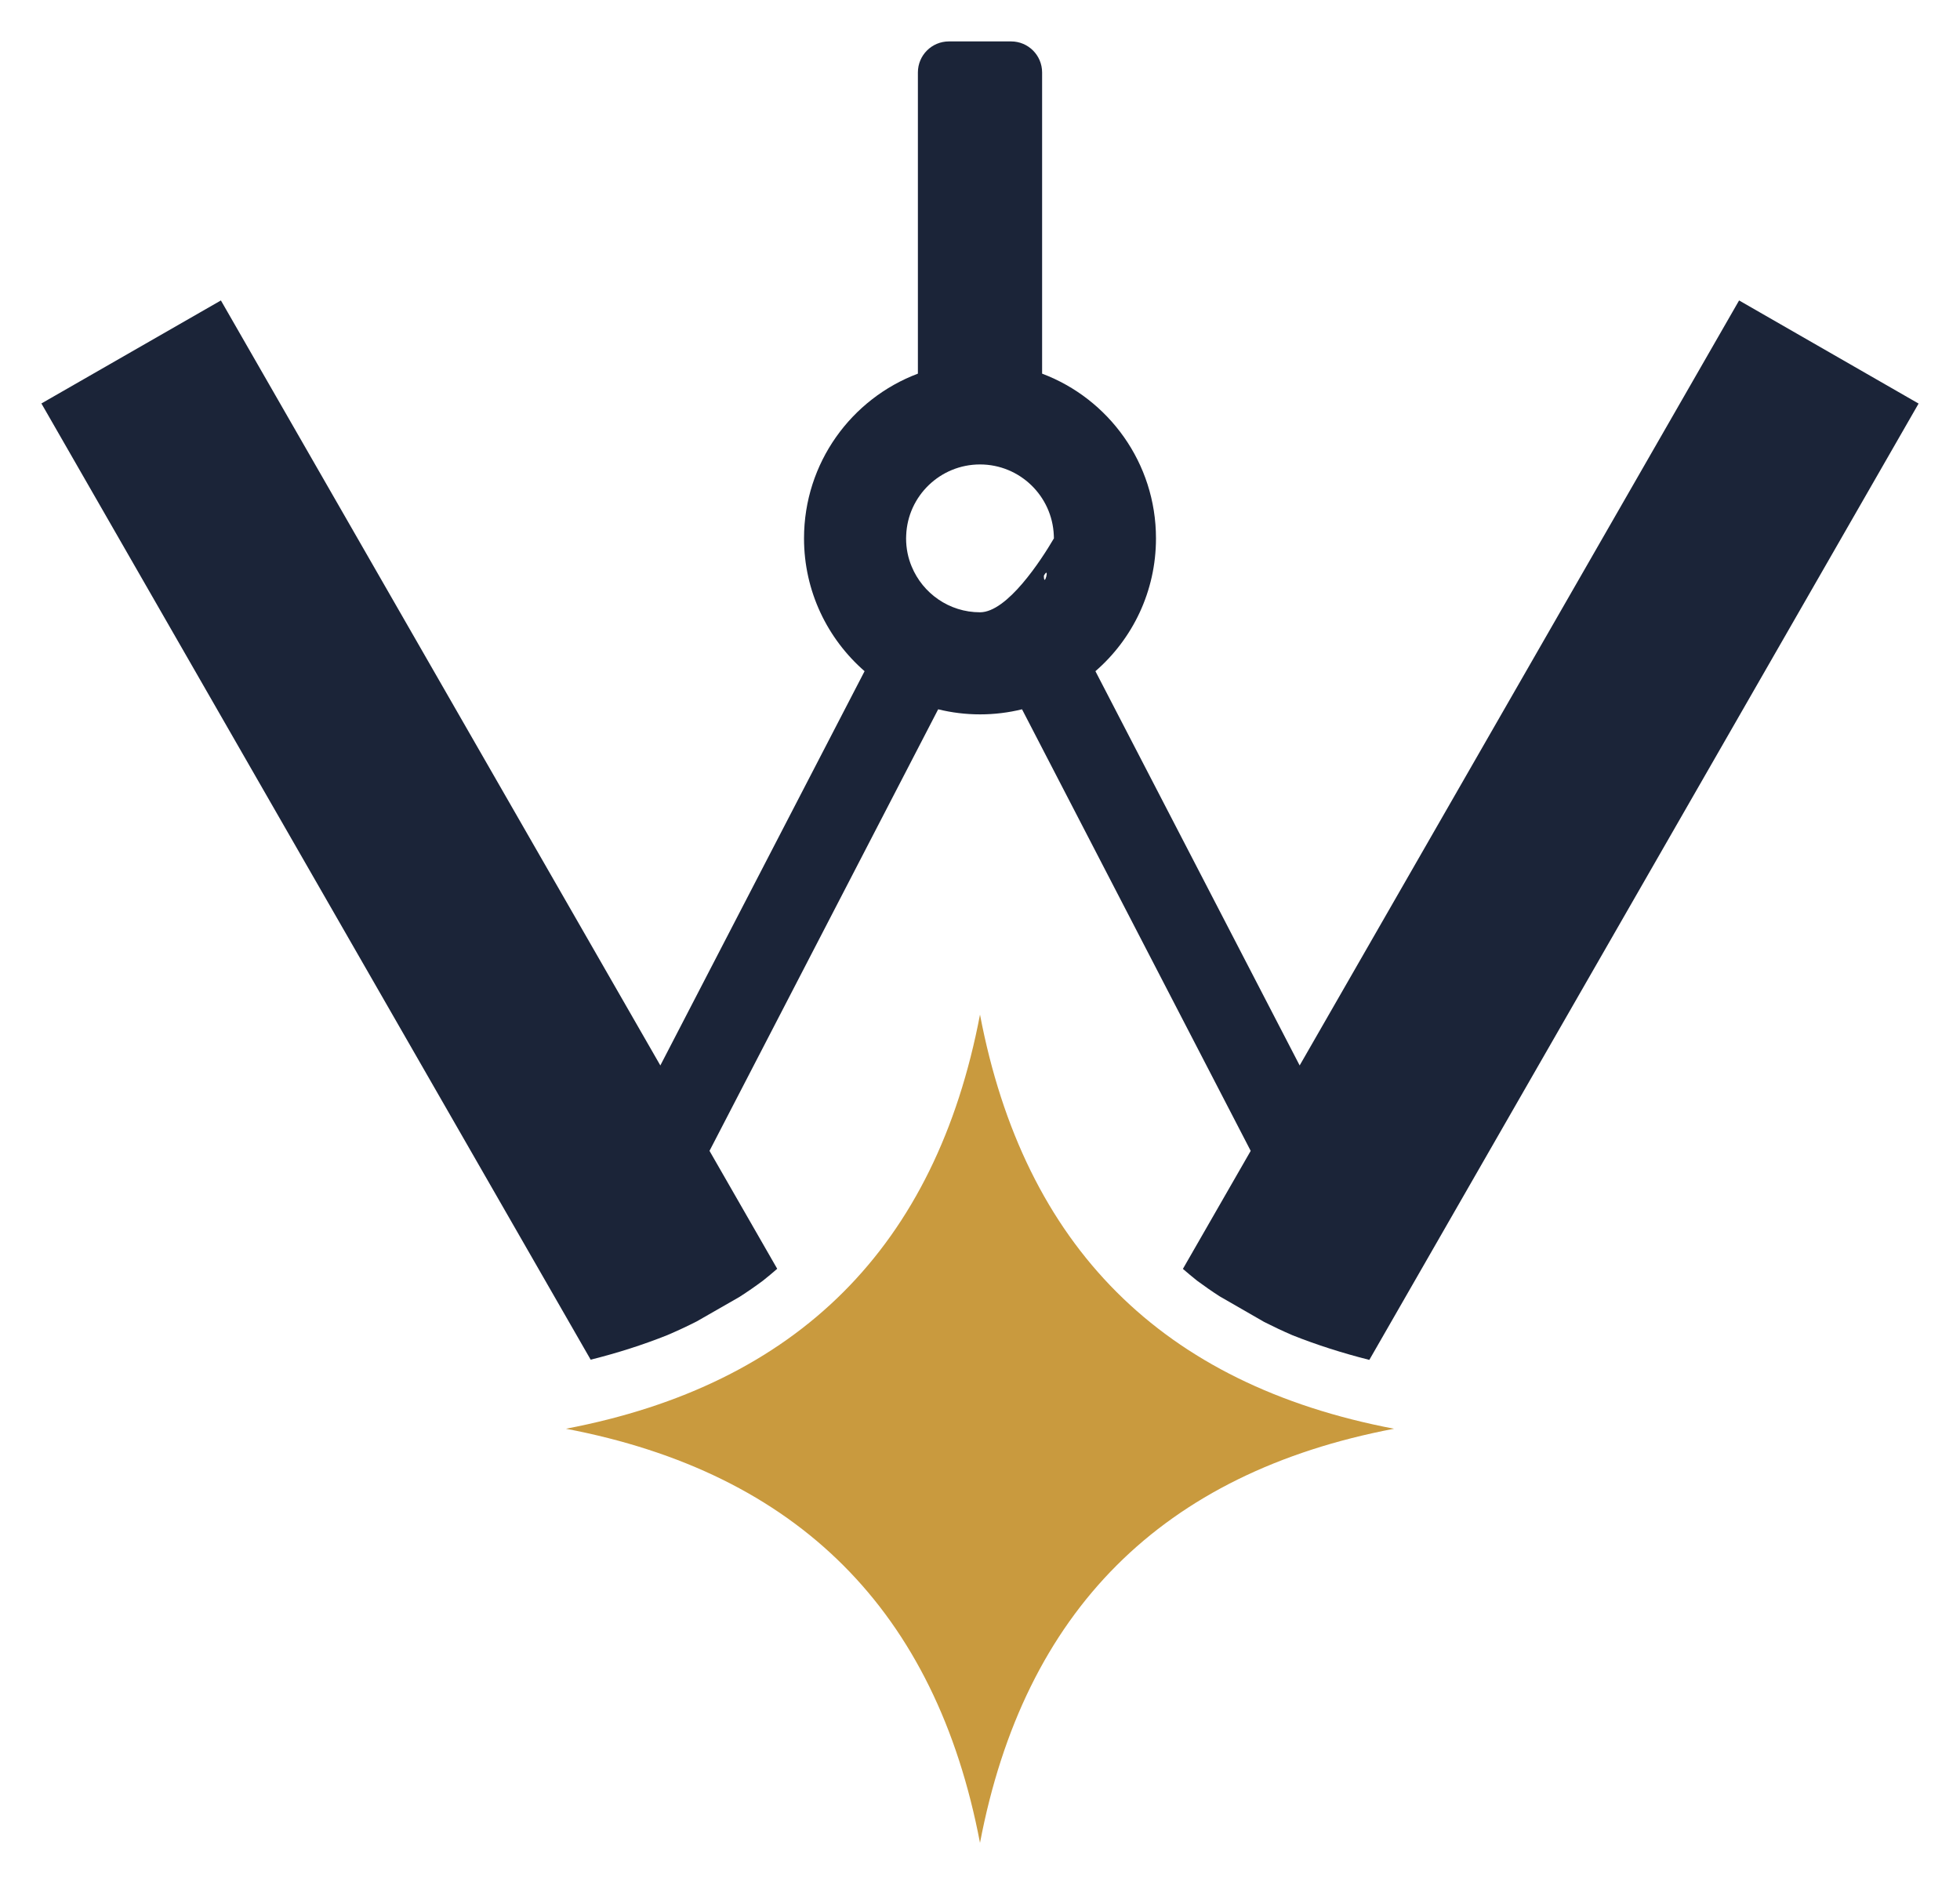
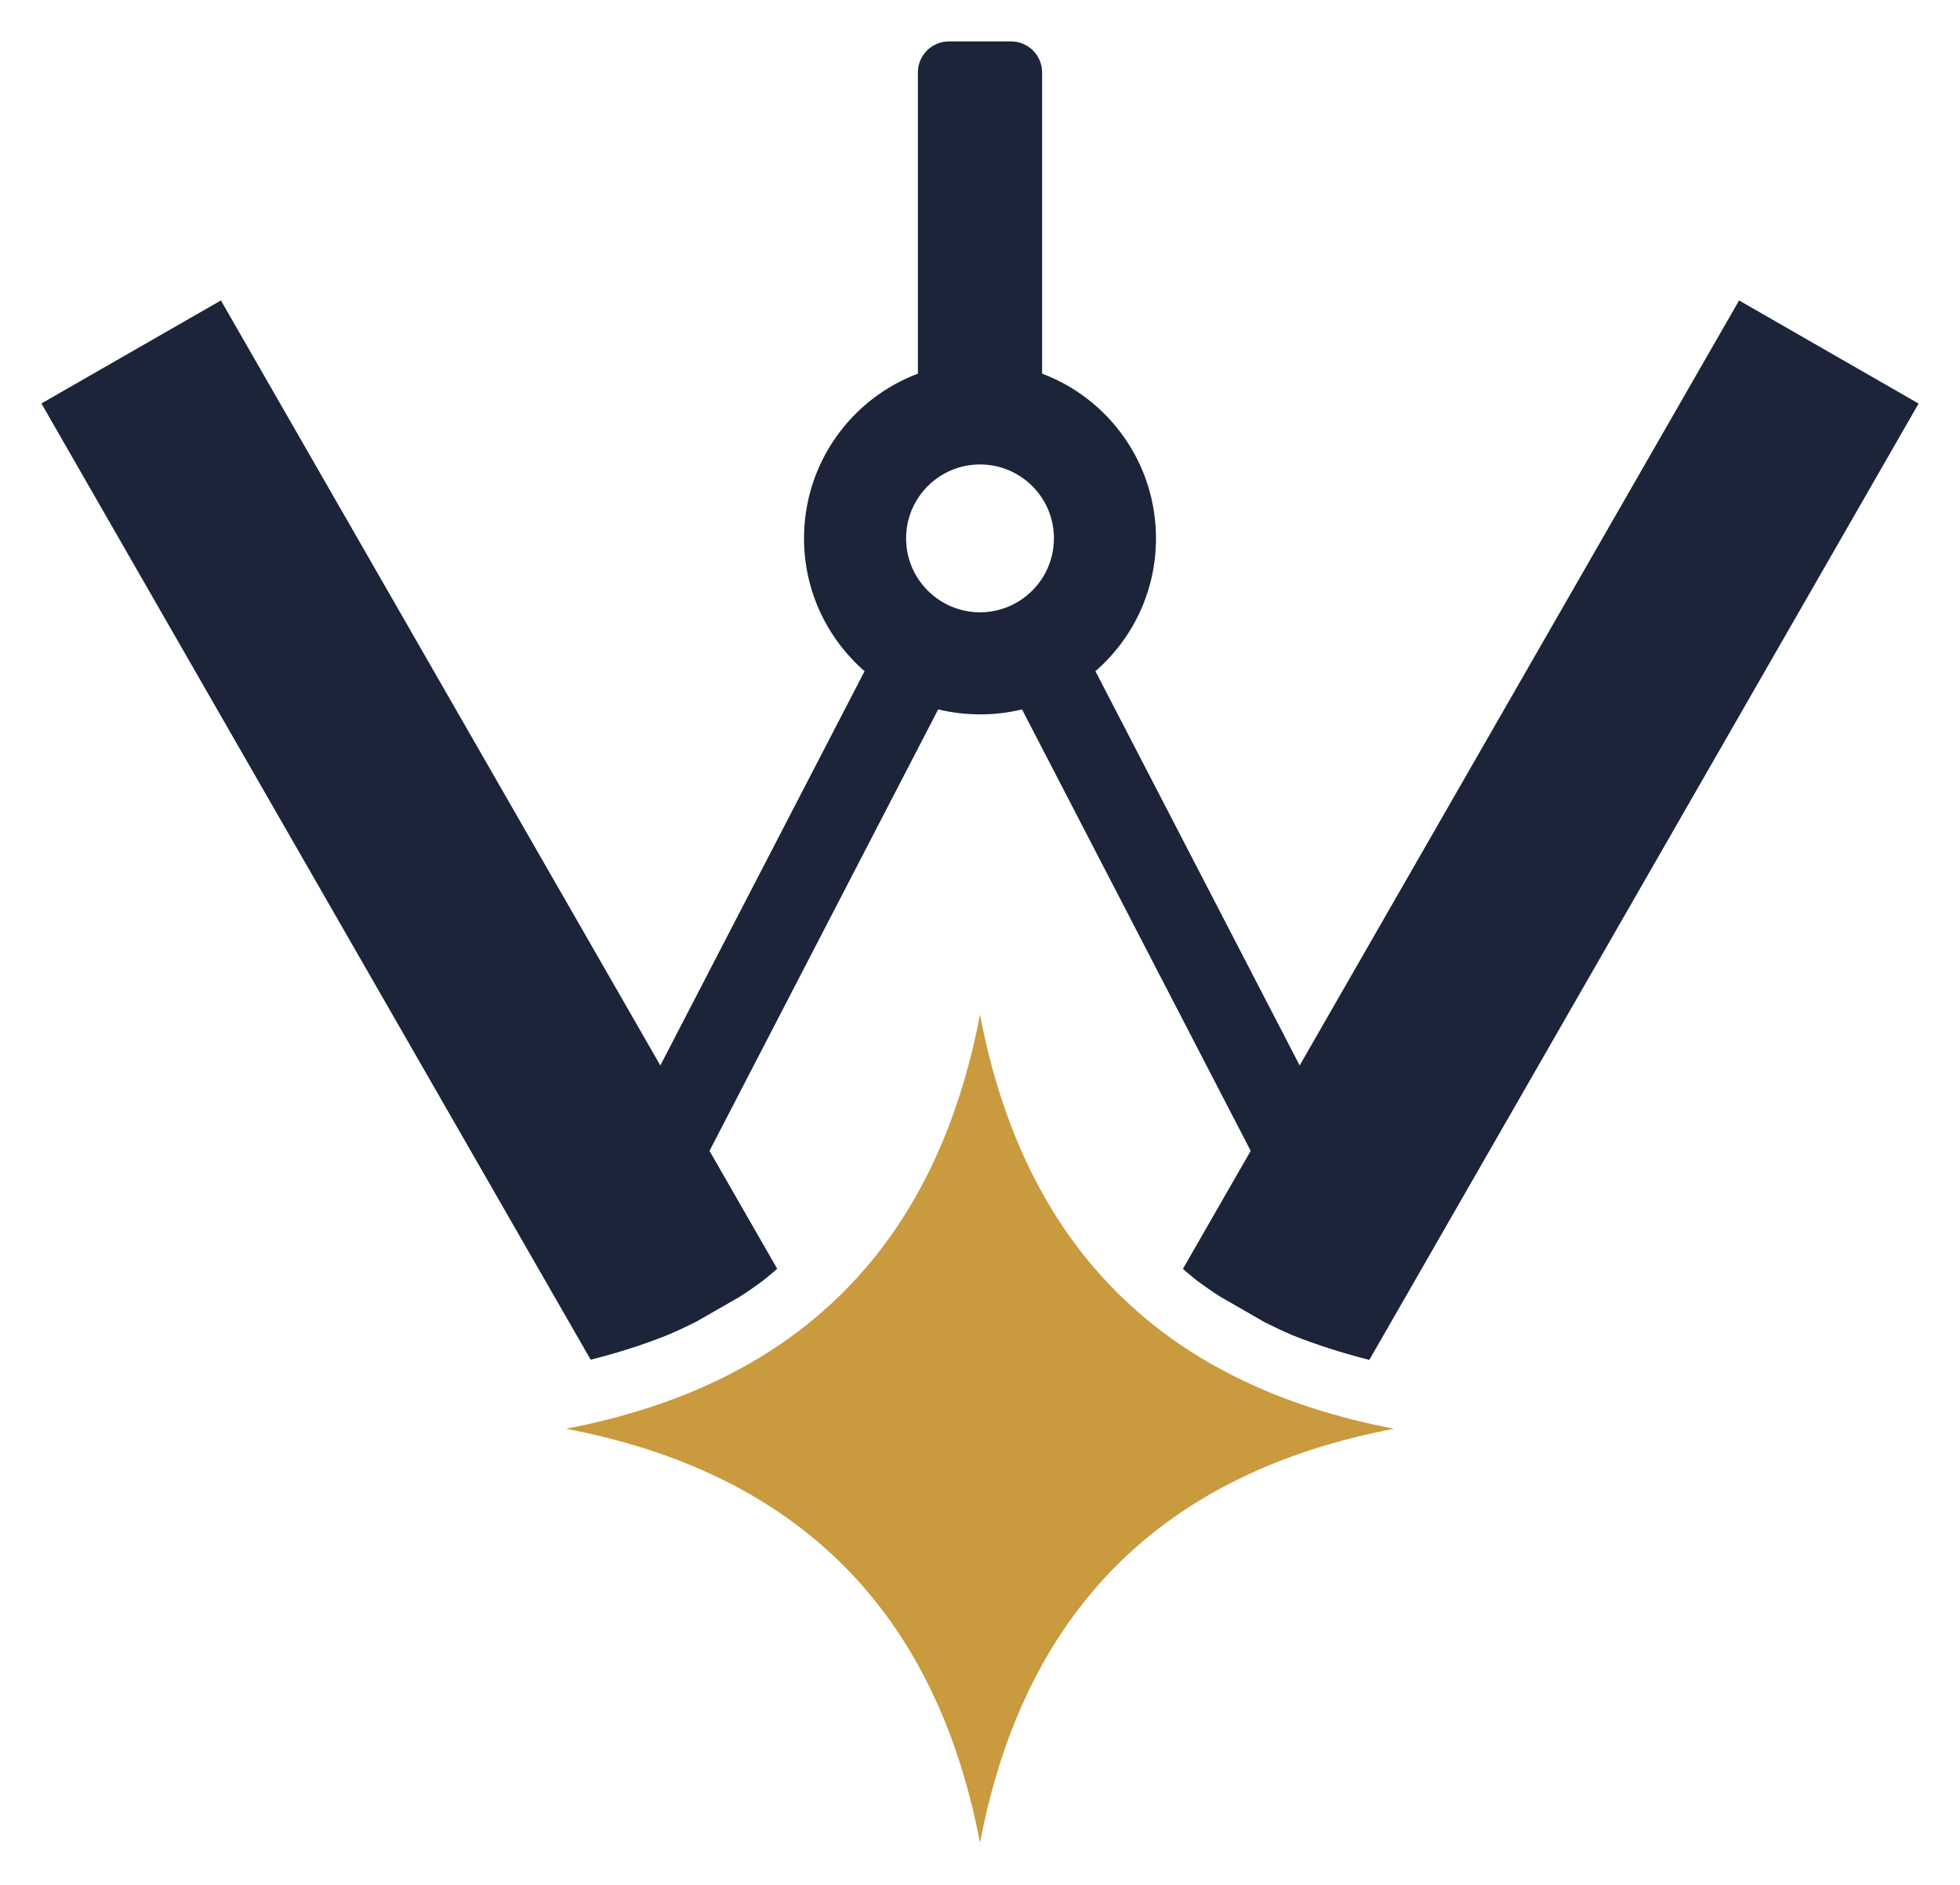
<svg xmlns="http://www.w3.org/2000/svg" viewBox="0 0 189.34 182" role="img" aria-label="Logowright 2 · bigger star, 40">
  <g transform="translate(-33.33 -22)">
-     <path d="M54.67,51.02l42.45,73.89l19.73,-38.08c-3.58,-3.12 -5.85,-7.71 -5.85,-12.83c0,-7.28 4.57,-13.49 11,-15.91v-29.09c0,-1.66 1.34,-3 3,-3h6c1.66,0 3,1.34 3,3v29.09c6.43,2.42 11,8.63 11,15.91c0,5.12 -2.26,9.72 -5.85,12.83l19.73,38.08l42.45,-73.89l17.34,9.96l-53.06,92.37c-2.61,-0.66 -5.08,-1.45 -7.42,-2.38c-0.93,-0.4 -1.84,-0.83 -2.73,-1.28l-4.31,-2.48c-0.75,-0.48 -1.47,-0.99 -2.18,-1.51c-0.46,-0.37 -0.92,-0.75 -1.37,-1.14l6.55,-11.4l-22.09,-42.65c-1.3,0.32 -2.66,0.49 -4.05,0.49c-1.4,0 -2.75,-0.17 -4.05,-0.49l-22.09,42.65l6.54,11.39c-0.45,0.39 -0.91,0.78 -1.38,1.15c-0.74,0.55 -1.49,1.07 -2.27,1.57l-4.12,2.36c-0.92,0.47 -1.87,0.91 -2.85,1.33c-2.33,0.93 -4.8,1.72 -7.4,2.37l-53.06,-92.36zM120.86,74c0,0.97 0.19,1.89 0.54,2.72c1.07,2.59 3.62,4.42 6.6,4.42c2.63,0 5.9,-5.02 7.14,-7.14c0,-0.1 0,-0.2 -0.01,-0.3c-0.16,-3.8 -3.29,-6.84 -7.13,-6.84c-3.84,0 -6.98,3.04 -7.13,6.84c0,0.1 -0.01,0.2 -0.01,0.3zM134.17,77.6c0,1.31 0.62,-1.06 0,0z" fill="#1b2438" />
+     <path d="M54.67,51.02l42.45,73.89l19.73,-38.08c-3.58,-3.12 -5.85,-7.71 -5.85,-12.83c0,-7.28 4.57,-13.49 11,-15.91v-29.09c0,-1.66 1.34,-3 3,-3h6c1.66,0 3,1.34 3,3v29.09c6.43,2.42 11,8.63 11,15.91c0,5.12 -2.26,9.71 -5.85,12.83l19.73,38.08l42.45,-73.89l17.34,9.96l-53.06,92.37c-2.61,-0.66 -5.08,-1.45 -7.42,-2.38c-0.93,-0.4 -1.84,-0.83 -2.73,-1.28l-4.31,-2.48c-0.75,-0.48 -1.47,-0.99 -2.18,-1.51c-0.46,-0.37 -0.92,-0.75 -1.37,-1.14l6.55,-11.4l-22.09,-42.64c-1.3,0.32 -2.65,0.48 -4.05,0.48c-1.4,0 -2.75,-0.17 -4.05,-0.48l-22.09,42.64l6.54,11.39c-0.45,0.39 -0.91,0.78 -1.38,1.15c-0.74,0.55 -1.49,1.07 -2.27,1.57l-4.12,2.36c-0.92,0.47 -1.87,0.91 -2.85,1.33c-2.33,0.93 -4.8,1.72 -7.4,2.37l-53.06,-92.36zM120.86,74c0,3.94 3.2,7.14 7.14,7.14c3.94,0 7.14,-3.2 7.14,-7.14c0,-0.06 0,-0.12 0,-0.19c-0.1,-3.86 -3.26,-6.95 -7.14,-6.95c-3.94,0 -7.14,3.2 -7.14,7.14z" fill="#1b2438" />
    <path d="M128 120Q134.4 153.6 168 160Q134.4 166.4 128 200Q121.6 166.4 88 160Q121.6 153.6 128 120Z" fill="#c99a3e" />
  </g>
</svg>
